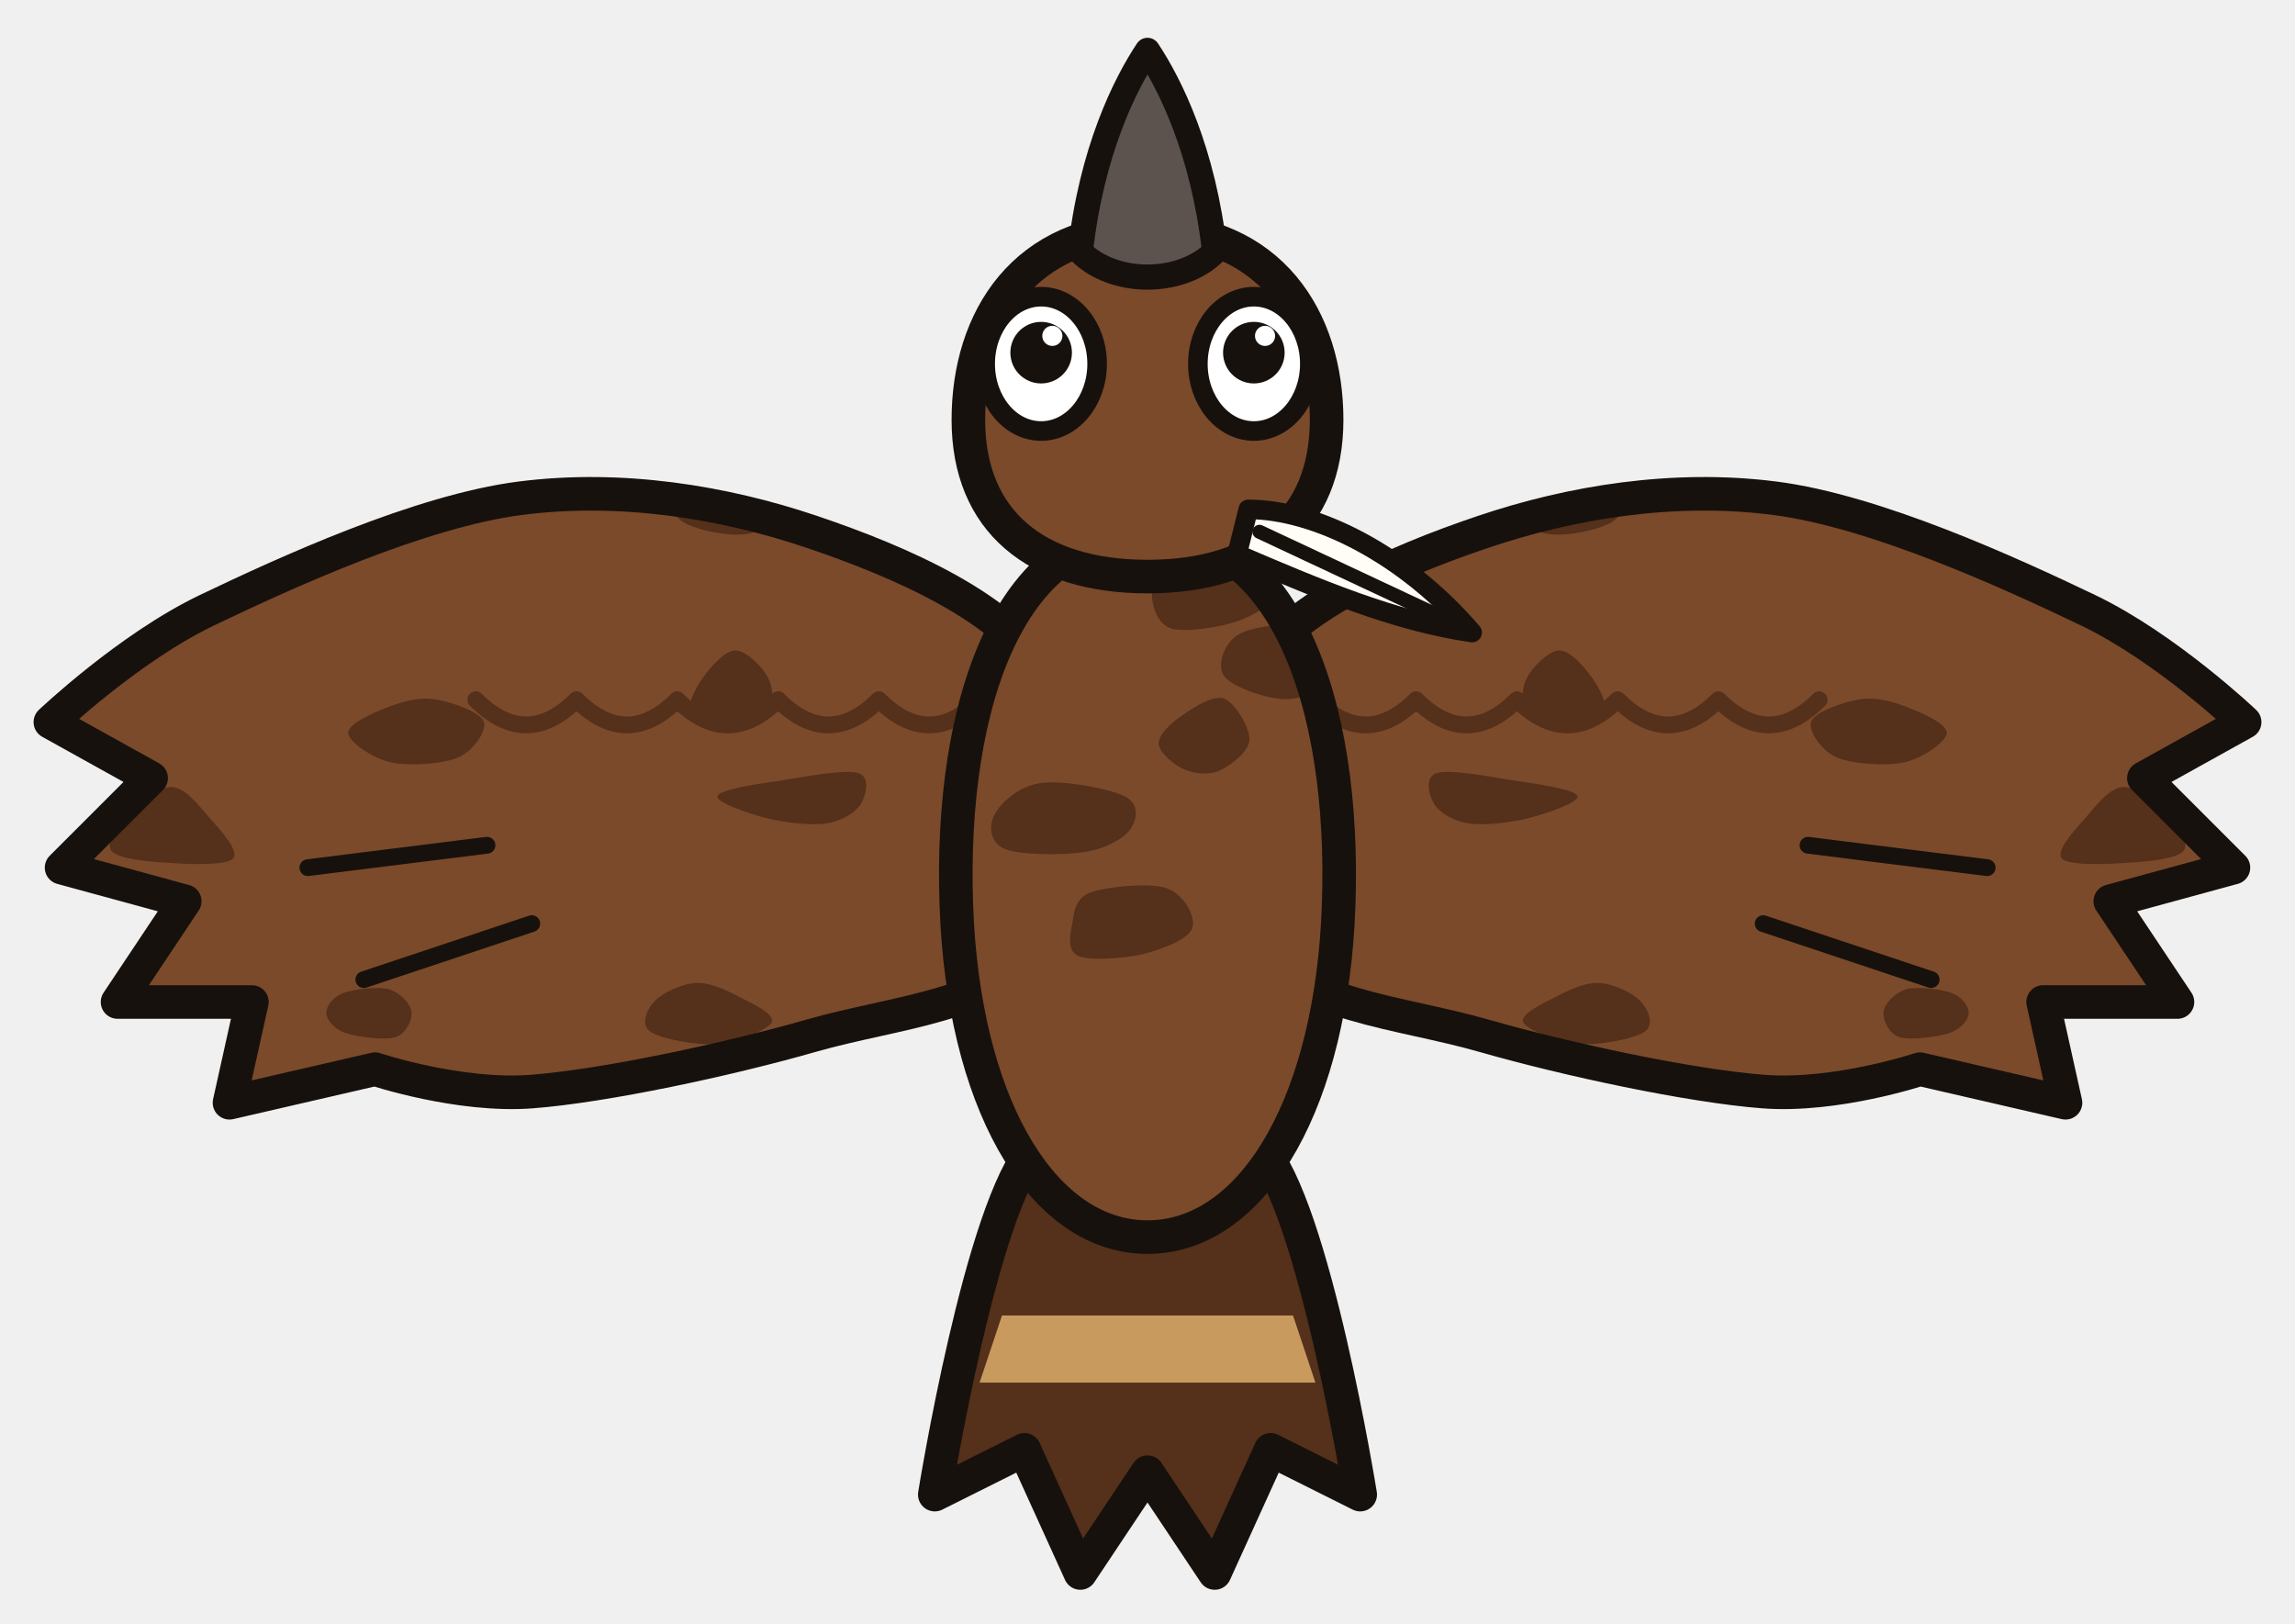
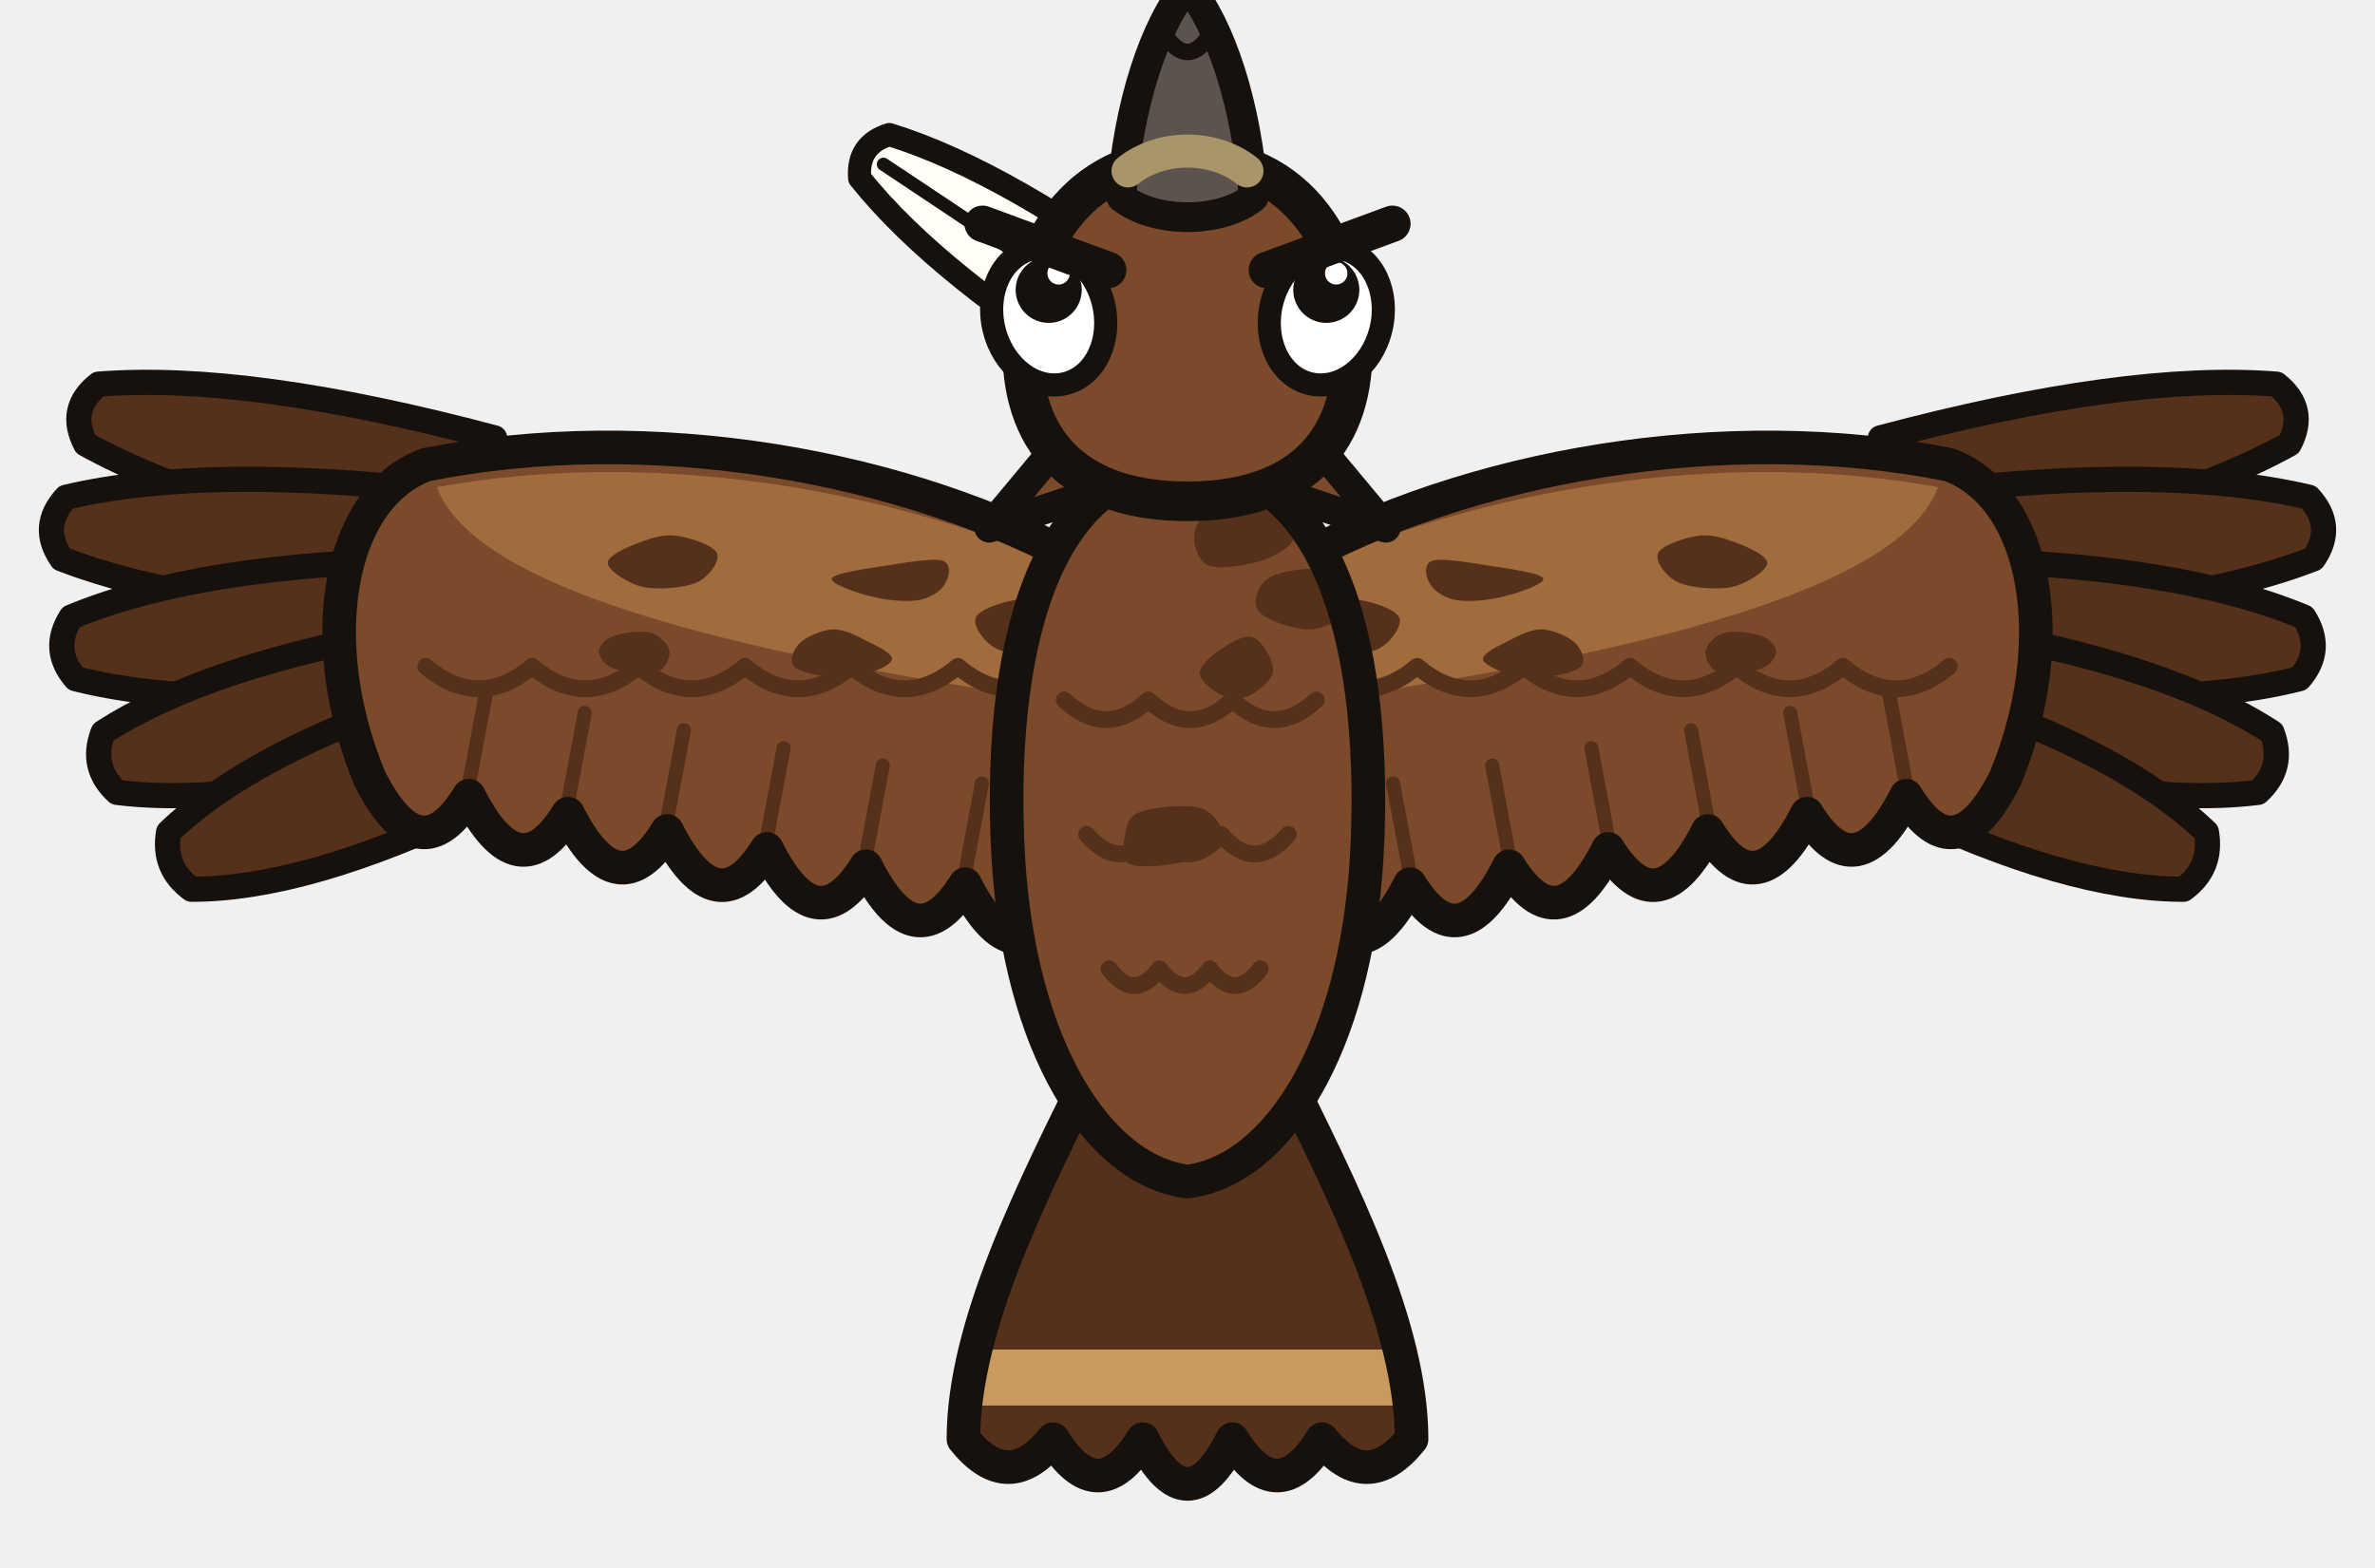
- <svg xmlns="http://www.w3.org/2000/svg" viewBox="-205 -135 410 290" width="410" height="290" class="eagle-topdown" role="presentation" aria-hidden="true">
+ <svg xmlns="http://www.w3.org/2000/svg" viewBox="-212 -125 424 280" width="424" height="280" class="eagle-topdown" role="presentation" aria-hidden="true">
  <defs>
-     <clipPath id="t-wl">
-       <path d="M -18 -14 C -24.7 -26.3 -44.3 -34.7 -60 -40 C -75.7 -45.3 -94 -48.3 -112 -46 C -130 -43.7 -154 -32.7 -168 -26 C -182 -19.3 -196 -6 -196 -6 C -196 -6 -178 4 -178 4 C -178 4 -194 20 -194 20 C -194 20 -172 26 -172 26 C -172 26 -184 44 -184 44 C -184 44 -160 44 -160 44 C -160 44 -164 62 -164 62 C -164 62 -138 56 -138 56 C -138 56 -123 61 -110 60 C -97 59 -75 54.3 -60 50 C -45 45.7 -27 44.7 -20 34 C -13 23.3 -11.3 -1.7 -18 -14 Z" />
+     <clipPath id="t-arm-l">
+       <path d="M -18 -24 C -50 -42 -96 -50 -136 -42 C -152 -36 -156 -10 -146 14 Q -137.1 31.6 -128.3 17.1 Q -119.4 34.7 -110.6 20.3 Q -101.7 37.9 -92.9 23.4 Q -84 41 -75.1 26.6 Q -66.3 44.1 -57.4 29.7 Q -48.6 47.3 -39.7 32.9 Q -30.9 50.4 -22 36 C -14 22 -12 -8 -18 -24 Z" />
    </clipPath>
-     <clipPath id="t-wr">
-       <path d="M 18 -14 C 24.7 -26.3 44.3 -34.7 60 -40 C 75.7 -45.3 94 -48.3 112 -46 C 130 -43.7 154 -32.7 168 -26 C 182 -19.3 196 -6 196 -6 C 196 -6 178 4 178 4 C 178 4 194 20 194 20 C 194 20 172 26 172 26 C 172 26 184 44 184 44 C 184 44 160 44 160 44 C 160 44 164 62 164 62 C 164 62 138 56 138 56 C 138 56 123 61 110 60 C 97 59 75 54.3 60 50 C 45 45.7 27 44.7 20 34 C 13 23.3 11.3 -1.7 18 -14 Z" />
+     <clipPath id="t-arm-r">
+       <path d="M 18 -24 C 50 -42 96 -50 136 -42 C 152 -36 156 -10 146 14 Q 137.1 31.6 128.3 17.1 Q 119.4 34.7 110.6 20.3 Q 101.7 37.9 92.9 23.4 Q 84 41 75.1 26.6 Q 66.3 44.1 57.4 29.7 Q 48.6 47.3 39.7 32.9 Q 30.9 50.4 22 36 C 14 22 12 -8 18 -24 Z" />
    </clipPath>
-     <clipPath id="t-b">
-       <path d="M 0 -40 C 26 -40 36 -6 34 30 C 32 64 18 86 0 86 C -18 86 -32 64 -34 30 C -36 -6 -26 -40 0 -40 Z" />
+     <clipPath id="t-tail">
+       <path d="M -16 64 C -28 88 -40 112 -40 132 Q -32 142 -24 132 Q -16 145 -8 132 Q 0 148 8 132 Q 16 145 24 132 Q 32 142 40 132 C 40 112 28 88 16 64 Z" />
+     </clipPath>
+     <clipPath id="t-body">
+       <path d="M 0 -42 C 26 -42 34 -8 32 28 C 30 62 16 84 0 86 C -16 84 -30 62 -32 28 C -34 -8 -26 -42 0 -42 Z" />
    </clipPath>
  </defs>
-   <path d="M -20 70 C -29.7 80.3 -38 132 -38 132 C -38 132 -22 124 -22 124 C -22 124 -12 146 -12 146 C -12 146 0 128 0 128 C 0 128 12 146 12 146 C 12 146 22 124 22 124 C 22 124 38 132 38 132 C 38 132 29.7 80.3 20 70 C 10.3 59.7 -10.3 59.7 -20 70 Z" fill="#55301A" stroke="#17110D" stroke-width="6" stroke-linejoin="round" />
-   <path d="M -26 100 L 26 100 L 30 112 L -30 112 Z" fill="#C99A5E" />
+   <path d="M -16 64 C -28 88 -40 112 -40 132 Q -32 142 -24 132 Q -16 145 -8 132 Q 0 148 8 132 Q 16 145 24 132 Q 32 142 40 132 C 40 112 28 88 16 64 Z" fill="#55301A" />
+   <g clip-path="url(#t-tail)">
+     <path d="M -8 80 L -18 134 M 8 80 L 18 134 M 0 82 L 0 138" fill="none" stroke="#55301A" stroke-width="2.5" stroke-linecap="round" stroke-linejoin="round" />
+     <path d="M -44 116 L 44 116 L 46 126 L -46 126 Z" fill="#C99A5E" />
+   </g>
+   <path d="M -16 64 C -28 88 -40 112 -40 132 Q -32 142 -24 132 Q -16 145 -8 132 Q 0 148 8 132 Q 16 145 24 132 Q 32 142 40 132 C 40 112 28 88 16 64 Z" fill="none" stroke="#17110D" stroke-width="6" stroke-linecap="round" stroke-linejoin="round" />
  <g class="td-wing td-wing-l">
-     <path d="M -18 -14 C -24.7 -26.3 -44.3 -34.7 -60 -40 C -75.7 -45.3 -94 -48.3 -112 -46 C -130 -43.7 -154 -32.7 -168 -26 C -182 -19.3 -196 -6 -196 -6 C -196 -6 -178 4 -178 4 C -178 4 -194 20 -194 20 C -194 20 -172 26 -172 26 C -172 26 -184 44 -184 44 C -184 44 -160 44 -160 44 C -160 44 -164 62 -164 62 C -164 62 -138 56 -138 56 C -138 56 -123 61 -110 60 C -97 59 -75 54.3 -60 50 C -45 45.7 -27 44.7 -20 34 C -13 23.3 -11.3 -1.7 -18 -14 Z" fill="#7B4A2A" />
-     <g clip-path="url(#t-wl)">
-       <path d="M -18.5 38 C -22.2 38.7 -28.4 37.9 -31.3 36.4 C -34.2 34.9 -36.9 31.1 -36.1 29.1 C -35.3 27.2 -29.8 25.4 -26.4 24.8 C -23 24.2 -18.6 24.2 -15.7 25.4 C -12.8 26.6 -8.5 30 -8.9 32.1 C -9.4 34.2 -14.8 37.3 -18.5 38 Z" fill="#55301A" />
-       <path d="M -67.9 11.2 C -71.1 10.4 -77.3 8.3 -76.8 7.2 C -76.4 6 -69.4 5 -65.2 4.4 C -61 3.7 -54.1 2.4 -51.7 3.1 C -49.4 3.8 -50.3 7.1 -51.2 8.6 C -52.1 10.1 -54.6 11.7 -57.4 12.1 C -60.1 12.5 -64.6 12 -67.9 11.2 Z" fill="#55301A" />
-       <path d="M -76.9 51.5 C -80.5 51.8 -87 50.6 -88.8 49.3 C -90.7 48 -89.4 45.2 -88 43.8 C -86.6 42.3 -83.1 40.7 -80.6 40.6 C -78.1 40.5 -75.2 41.9 -72.9 43.1 C -70.7 44.2 -66.5 46.2 -67.1 47.6 C -67.8 49 -73.3 51.2 -76.9 51.5 Z" fill="#55301A" />
-       <path d="M -143.4 49.5 C -145.5 48.7 -146.7 47.1 -146.7 45.9 C -146.7 44.7 -145.5 43.1 -143.7 42.4 C -141.8 41.7 -137.6 41.2 -135.6 41.7 C -133.6 42.3 -131.7 44.2 -131.5 45.7 C -131.3 47.1 -132.4 49.7 -134.4 50.3 C -136.4 50.9 -141.4 50.2 -143.4 49.5 Z" fill="#55301A" />
-       <path d="M -135.1 1.2 C -138.4 0.5 -142.6 -2.4 -142.8 -4 C -142.9 -5.7 -138.4 -7.6 -135.9 -8.6 C -133.3 -9.6 -130.3 -10.5 -127.5 -10.1 C -124.6 -9.7 -119.4 -7.9 -118.6 -6.2 C -117.9 -4.5 -120.4 -0.9 -123.1 0.3 C -125.9 1.5 -131.9 1.9 -135.1 1.2 Z" fill="#55301A" />
-       <path d="M -55.5 -38.2 C -56.6 -39.7 -53.8 -42.8 -51.8 -44.2 C -49.8 -45.7 -46.1 -47 -43.6 -46.9 C -41.2 -46.7 -38.7 -44.7 -37.3 -43.2 C -35.9 -41.6 -33.8 -38.6 -35.1 -37.3 C -36.5 -36 -42 -35.4 -45.4 -35.6 C -48.8 -35.7 -54.5 -36.8 -55.5 -38.2 Z" fill="#55301A" />
-       <path d="M -74.4 -5.7 C -76.7 -5.7 -80.7 -6.5 -81.5 -7.9 C -82.3 -9.3 -80.6 -12.3 -79.3 -14.1 C -78 -15.9 -75.5 -18.8 -73.6 -18.8 C -71.7 -18.8 -68.7 -15.8 -67.8 -13.9 C -66.8 -12.1 -66.7 -9.1 -67.8 -7.7 C -68.9 -6.4 -72.1 -5.6 -74.4 -5.7 Z" fill="#55301A" />
-       <path d="M -70.4 -39.9 C -73.2 -38.8 -80.2 -40.1 -82.9 -41.7 C -85.6 -43.4 -87.2 -47.4 -86.7 -49.7 C -86.2 -52 -82.9 -54.5 -80 -55.5 C -77.1 -56.5 -71.9 -56.9 -69.6 -55.7 C -67.3 -54.5 -66.1 -50.9 -66.3 -48.3 C -66.4 -45.7 -67.7 -41 -70.4 -39.9 Z" fill="#55301A" />
-       <path d="M -163.4 18.4 C -164.7 19.7 -171.7 19.4 -175.4 19.1 C -179 18.9 -183.9 18.4 -185.1 17 C -186.2 15.6 -184 12.6 -182.2 10.7 C -180.4 8.8 -176.8 5.5 -174.4 5.6 C -171.9 5.6 -169.3 9.1 -167.5 11.2 C -165.6 13.3 -162.1 17.1 -163.4 18.4 Z" fill="#55301A" />
-       <path d="M -120 -10 q 9 9 18 0 q 9 9 18 0 q 9 9 18 0 q 9 9 18 0 q 9 9 18 0" fill="none" stroke="#55301A" stroke-width="3" stroke-linecap="round" stroke-linejoin="round" />
-       <path d="M -150 20 L -118 16 M -140 40 L -110 30" fill="none" stroke="#17110D" stroke-width="3" stroke-linecap="round" stroke-linejoin="round" />
+     <path d="M -123.7 -46.8 Q -167.6 -58.5 -194.4 -56.4 Q -200 -52 -196.7 -45.7 Q -173.2 -32.7 -128.3 -25.2 Z" fill="#55301A" stroke="#17110D" stroke-width="4.5" stroke-linejoin="round" />
+     <path d="M -131.2 -37 Q -174.9 -42.2 -200.2 -36.2 Q -205 -31 -201 -25.2 Q -176.7 -15.8 -132.8 -15 Z" fill="#55301A" stroke="#17110D" stroke-width="4.5" stroke-linejoin="round" />
+     <path d="M -135.8 -25 Q -176.8 -24.2 -199.3 -14.8 Q -203 -9 -198.5 -3.8 Q -174.8 2.2 -134.2 -3 Z" fill="#55301A" stroke="#17110D" stroke-width="4.5" stroke-linejoin="round" />
+     <path d="M -137.5 -12.7 Q -174.6 -6.5 -193.6 5.8 Q -196 12 -191.1 16.5 Q -168.6 19.3 -132.5 8.7 Z" fill="#55301A" stroke="#17110D" stroke-width="4.5" stroke-linejoin="round" />
+     <path d="M -135.1 -1.2 Q -167.1 9.4 -181.9 23.6 Q -183 30 -177.8 33.8 Q -157.3 33.8 -126.9 19.2 Z" fill="#55301A" stroke="#17110D" stroke-width="4.5" stroke-linejoin="round" />
+     <path d="M -18 -24 C -50 -42 -96 -50 -136 -42 C -152 -36 -156 -10 -146 14 Q -137.1 31.6 -128.3 17.1 Q -119.4 34.7 -110.6 20.3 Q -101.7 37.9 -92.9 23.4 Q -84 41 -75.1 26.6 Q -66.3 44.1 -57.4 29.7 Q -48.6 47.3 -39.7 32.9 Q -30.9 50.4 -22 36 C -14 22 -12 -8 -18 -24 Z" fill="#7B4A2A" />
+     <g clip-path="url(#t-arm-l)">
+       <path d="M -18 -22 C -52 -38 -96 -45 -134 -38 C -128 -22 -92 -10 -24 0 Z" fill="#A06B3D" />
+       <path d="M -136 -6 q 9.5 8 19 0 q 9.5 8 19 0 q 9.5 8 19 0 q 9.5 8 19 0 q 9.5 8 19 0 q 9.5 8 19 0" fill="none" stroke="#55301A" stroke-width="3" stroke-linecap="round" stroke-linejoin="round" />
+       <path d="M -128.3 15.1 l 3 -16" fill="none" stroke="#55301A" stroke-width="2.5" stroke-linecap="round" stroke-linejoin="round" />
+       <path d="M -110.6 18.3 l 3 -16" fill="none" stroke="#55301A" stroke-width="2.5" stroke-linecap="round" stroke-linejoin="round" />
+       <path d="M -92.9 21.4 l 3 -16" fill="none" stroke="#55301A" stroke-width="2.5" stroke-linecap="round" stroke-linejoin="round" />
+       <path d="M -75.1 24.6 l 3 -16" fill="none" stroke="#55301A" stroke-width="2.5" stroke-linecap="round" stroke-linejoin="round" />
+       <path d="M -57.4 27.7 l 3 -16" fill="none" stroke="#55301A" stroke-width="2.5" stroke-linecap="round" stroke-linejoin="round" />
+       <path d="M -39.7 30.9 l 3 -16" fill="none" stroke="#55301A" stroke-width="2.5" stroke-linecap="round" stroke-linejoin="round" />
+       <path d="M -24.6 -8 C -27.4 -7.5 -32 -8.1 -34.2 -9.2 C -36.4 -10.4 -38.4 -13.3 -37.8 -14.7 C -37.2 -16.2 -33.1 -17.5 -30.5 -17.9 C -28 -18.4 -24.7 -18.4 -22.5 -17.5 C -20.3 -16.6 -17 -14.1 -17.4 -12.5 C -17.7 -10.9 -21.8 -8.6 -24.6 -8 Z" fill="#55301A" />
+       <path d="M -56.5 -18.5 C -59.1 -19.1 -63.9 -20.8 -63.5 -21.7 C -63.2 -22.6 -57.7 -23.4 -54.4 -23.9 C -51.1 -24.4 -45.6 -25.4 -43.8 -24.9 C -41.9 -24.3 -42.6 -21.7 -43.4 -20.6 C -44.1 -19.4 -46 -18.1 -48.2 -17.8 C -50.4 -17.5 -53.9 -17.8 -56.5 -18.5 Z" fill="#55301A" />
+       <path d="M -60.5 -4 C -63.4 -3.7 -68.5 -4.7 -69.9 -5.7 C -71.4 -6.7 -70.4 -8.9 -69.3 -10.1 C -68.2 -11.2 -65.4 -12.5 -63.4 -12.6 C -61.4 -12.7 -59.1 -11.5 -57.4 -10.6 C -55.6 -9.7 -52.3 -8.2 -52.8 -7.1 C -53.3 -5.9 -57.7 -4.2 -60.5 -4 Z" fill="#55301A" />
+       <path d="M -102.4 -5.6 C -104.1 -6.2 -105 -7.6 -105.1 -8.6 C -105.1 -9.5 -104.1 -10.9 -102.5 -11.4 C -101 -12 -97.5 -12.5 -95.9 -12 C -94.2 -11.6 -92.7 -9.9 -92.5 -8.8 C -92.3 -7.6 -93.2 -5.4 -94.9 -4.9 C -96.5 -4.4 -100.7 -5 -102.4 -5.6 Z" fill="#55301A" />
+       <path d="M -97.3 -20.2 C -99.9 -20.8 -103.4 -23.1 -103.5 -24.4 C -103.6 -25.8 -100 -27.3 -97.9 -28.1 C -95.8 -28.9 -93.4 -29.7 -91.1 -29.3 C -88.8 -29 -84.6 -27.6 -84 -26.2 C -83.4 -24.8 -85.4 -22 -87.6 -21 C -89.8 -20 -94.7 -19.6 -97.3 -20.2 Z" fill="#55301A" />
+       <path d="M -49.7 -34.8 C -50.5 -35.9 -48.3 -38.4 -46.8 -39.5 C -45.2 -40.6 -42.3 -41.7 -40.4 -41.5 C -38.5 -41.4 -36.6 -39.9 -35.5 -38.6 C -34.4 -37.4 -32.7 -35.1 -33.8 -34.1 C -34.8 -33.1 -39.1 -32.6 -41.8 -32.7 C -44.4 -32.9 -48.9 -33.7 -49.7 -34.8 Z" fill="#55301A" />
    </g>
-     <path d="M -18 -14 C -24.7 -26.3 -44.3 -34.7 -60 -40 C -75.7 -45.3 -94 -48.3 -112 -46 C -130 -43.7 -154 -32.7 -168 -26 C -182 -19.3 -196 -6 -196 -6 C -196 -6 -178 4 -178 4 C -178 4 -194 20 -194 20 C -194 20 -172 26 -172 26 C -172 26 -184 44 -184 44 C -184 44 -160 44 -160 44 C -160 44 -164 62 -164 62 C -164 62 -138 56 -138 56 C -138 56 -123 61 -110 60 C -97 59 -75 54.3 -60 50 C -45 45.7 -27 44.7 -20 34 C -13 23.3 -11.3 -1.7 -18 -14 Z" fill="none" stroke="#17110D" stroke-width="6" stroke-linecap="round" stroke-linejoin="round" />
+     <path d="M -18 -24 C -50 -42 -96 -50 -136 -42 C -152 -36 -156 -10 -146 14 Q -137.1 31.6 -128.3 17.1 Q -119.4 34.7 -110.6 20.3 Q -101.7 37.9 -92.9 23.4 Q -84 41 -75.1 26.6 Q -66.3 44.1 -57.4 29.7 Q -48.6 47.3 -39.7 32.9 Q -30.9 50.4 -22 36 C -14 22 -12 -8 -18 -24 Z" fill="none" stroke="#17110D" stroke-width="6" stroke-linecap="round" stroke-linejoin="round" />
  </g>
  <g class="td-wing td-wing-r">
-     <path d="M 18 -14 C 24.7 -26.3 44.3 -34.7 60 -40 C 75.7 -45.3 94 -48.3 112 -46 C 130 -43.7 154 -32.7 168 -26 C 182 -19.3 196 -6 196 -6 C 196 -6 178 4 178 4 C 178 4 194 20 194 20 C 194 20 172 26 172 26 C 172 26 184 44 184 44 C 184 44 160 44 160 44 C 160 44 164 62 164 62 C 164 62 138 56 138 56 C 138 56 123 61 110 60 C 97 59 75 54.3 60 50 C 45 45.7 27 44.7 20 34 C 13 23.3 11.3 -1.7 18 -14 Z" fill="#7B4A2A" />
-     <g clip-path="url(#t-wr)">
-       <path d="M 18.5 38 C 22.2 38.7 28.4 37.9 31.3 36.4 C 34.2 34.9 36.9 31.1 36.1 29.1 C 35.3 27.2 29.8 25.4 26.4 24.8 C 23 24.2 18.6 24.2 15.7 25.4 C 12.8 26.6 8.5 30 8.9 32.1 C 9.4 34.2 14.8 37.3 18.5 38 Z" fill="#55301A" />
-       <path d="M 67.9 11.2 C 71.1 10.4 77.3 8.3 76.8 7.2 C 76.4 6 69.4 5 65.2 4.4 C 61 3.7 54.1 2.4 51.7 3.1 C 49.4 3.8 50.3 7.1 51.2 8.6 C 52.1 10.1 54.6 11.7 57.4 12.1 C 60.1 12.5 64.6 12 67.9 11.2 Z" fill="#55301A" />
-       <path d="M 76.9 51.5 C 80.5 51.8 87 50.6 88.8 49.3 C 90.7 48 89.4 45.2 88 43.8 C 86.6 42.3 83.1 40.7 80.6 40.6 C 78.1 40.5 75.2 41.9 72.9 43.1 C 70.7 44.2 66.5 46.2 67.1 47.6 C 67.8 49 73.3 51.2 76.9 51.5 Z" fill="#55301A" />
-       <path d="M 143.4 49.5 C 145.5 48.7 146.7 47.1 146.7 45.9 C 146.7 44.7 145.5 43.1 143.7 42.4 C 141.8 41.7 137.6 41.2 135.6 41.7 C 133.6 42.3 131.7 44.2 131.5 45.7 C 131.3 47.1 132.4 49.7 134.4 50.3 C 136.4 50.9 141.4 50.2 143.4 49.5 Z" fill="#55301A" />
-       <path d="M 135.1 1.2 C 138.4 0.5 142.6 -2.4 142.8 -4 C 142.9 -5.7 138.4 -7.6 135.9 -8.6 C 133.3 -9.6 130.3 -10.5 127.5 -10.1 C 124.6 -9.7 119.4 -7.9 118.6 -6.2 C 117.9 -4.5 120.4 -0.9 123.1 0.3 C 125.9 1.5 131.9 1.9 135.1 1.2 Z" fill="#55301A" />
-       <path d="M 55.5 -38.2 C 56.6 -39.7 53.8 -42.8 51.8 -44.2 C 49.8 -45.7 46.1 -47 43.6 -46.9 C 41.2 -46.7 38.7 -44.7 37.3 -43.2 C 35.9 -41.6 33.8 -38.6 35.1 -37.3 C 36.5 -36 42 -35.4 45.4 -35.6 C 48.8 -35.7 54.5 -36.8 55.5 -38.2 Z" fill="#55301A" />
-       <path d="M 74.4 -5.7 C 76.7 -5.7 80.7 -6.5 81.5 -7.9 C 82.3 -9.3 80.6 -12.3 79.3 -14.1 C 78 -15.9 75.5 -18.8 73.6 -18.8 C 71.7 -18.8 68.7 -15.8 67.8 -13.9 C 66.8 -12.1 66.7 -9.1 67.8 -7.7 C 68.9 -6.4 72.1 -5.6 74.4 -5.7 Z" fill="#55301A" />
-       <path d="M 70.4 -39.9 C 73.2 -38.8 80.2 -40.1 82.9 -41.7 C 85.6 -43.4 87.2 -47.4 86.7 -49.7 C 86.2 -52 82.9 -54.5 80 -55.5 C 77.1 -56.5 71.9 -56.9 69.6 -55.7 C 67.3 -54.5 66.1 -50.9 66.3 -48.3 C 66.4 -45.7 67.7 -41 70.4 -39.9 Z" fill="#55301A" />
-       <path d="M 163.4 18.4 C 164.7 19.7 171.7 19.4 175.4 19.1 C 179 18.9 183.9 18.4 185.1 17 C 186.2 15.6 184 12.6 182.2 10.7 C 180.4 8.8 176.8 5.5 174.4 5.6 C 171.9 5.6 169.3 9.1 167.5 11.2 C 165.6 13.3 162.1 17.1 163.4 18.4 Z" fill="#55301A" />
-       <path d="M 120 -10 q -9 9 -18 0 q -9 9 -18 0 q -9 9 -18 0 q -9 9 -18 0 q -9 9 -18 0" fill="none" stroke="#55301A" stroke-width="3" stroke-linecap="round" stroke-linejoin="round" />
-       <path d="M 150 20 L 118 16 M 140 40 L 110 30" fill="none" stroke="#17110D" stroke-width="3" stroke-linecap="round" stroke-linejoin="round" />
+     <path d="M 123.7 -46.8 Q 167.6 -58.5 194.4 -56.4 Q 200 -52 196.7 -45.7 Q 173.2 -32.7 128.3 -25.2 Z" fill="#55301A" stroke="#17110D" stroke-width="4.5" stroke-linejoin="round" />
+     <path d="M 131.2 -37 Q 174.9 -42.2 200.2 -36.2 Q 205 -31 201 -25.2 Q 176.7 -15.8 132.8 -15 Z" fill="#55301A" stroke="#17110D" stroke-width="4.5" stroke-linejoin="round" />
+     <path d="M 135.8 -25 Q 176.8 -24.2 199.3 -14.8 Q 203 -9 198.5 -3.8 Q 174.8 2.2 134.2 -3 Z" fill="#55301A" stroke="#17110D" stroke-width="4.5" stroke-linejoin="round" />
+     <path d="M 137.5 -12.7 Q 174.6 -6.5 193.6 5.8 Q 196 12 191.1 16.5 Q 168.6 19.3 132.5 8.7 Z" fill="#55301A" stroke="#17110D" stroke-width="4.5" stroke-linejoin="round" />
+     <path d="M 135.1 -1.2 Q 167.1 9.4 181.9 23.6 Q 183 30 177.8 33.8 Q 157.3 33.8 126.9 19.2 Z" fill="#55301A" stroke="#17110D" stroke-width="4.5" stroke-linejoin="round" />
+     <path d="M 18 -24 C 50 -42 96 -50 136 -42 C 152 -36 156 -10 146 14 Q 137.1 31.6 128.3 17.1 Q 119.4 34.7 110.6 20.3 Q 101.7 37.9 92.9 23.4 Q 84 41 75.1 26.6 Q 66.3 44.1 57.4 29.7 Q 48.6 47.3 39.7 32.9 Q 30.9 50.4 22 36 C 14 22 12 -8 18 -24 Z" fill="#7B4A2A" />
+     <g clip-path="url(#t-arm-r)">
+       <path d="M 18 -22 C 52 -38 96 -45 134 -38 C 128 -22 92 -10 24 0 Z" fill="#A06B3D" />
+       <path d="M 136 -6 q -9.5 8 -19 0 q -9.5 8 -19 0 q -9.5 8 -19 0 q -9.5 8 -19 0 q -9.5 8 -19 0 q -9.5 8 -19 0" fill="none" stroke="#55301A" stroke-width="3" stroke-linecap="round" stroke-linejoin="round" />
+       <path d="M 128.3 15.1 l -3 -16" fill="none" stroke="#55301A" stroke-width="2.5" stroke-linecap="round" stroke-linejoin="round" />
+       <path d="M 110.6 18.3 l -3 -16" fill="none" stroke="#55301A" stroke-width="2.5" stroke-linecap="round" stroke-linejoin="round" />
+       <path d="M 92.9 21.4 l -3 -16" fill="none" stroke="#55301A" stroke-width="2.5" stroke-linecap="round" stroke-linejoin="round" />
+       <path d="M 75.1 24.6 l -3 -16" fill="none" stroke="#55301A" stroke-width="2.5" stroke-linecap="round" stroke-linejoin="round" />
+       <path d="M 57.4 27.7 l -3 -16" fill="none" stroke="#55301A" stroke-width="2.5" stroke-linecap="round" stroke-linejoin="round" />
+       <path d="M 39.7 30.9 l -3 -16" fill="none" stroke="#55301A" stroke-width="2.5" stroke-linecap="round" stroke-linejoin="round" />
+       <path d="M 24.6 -8 C 27.4 -7.5 32 -8.1 34.2 -9.2 C 36.4 -10.4 38.4 -13.3 37.8 -14.7 C 37.2 -16.2 33.1 -17.5 30.5 -17.9 C 28 -18.4 24.7 -18.4 22.5 -17.5 C 20.3 -16.6 17 -14.1 17.4 -12.5 C 17.7 -10.9 21.8 -8.6 24.6 -8 Z" fill="#55301A" />
+       <path d="M 56.5 -18.5 C 59.1 -19.1 63.9 -20.8 63.5 -21.7 C 63.2 -22.6 57.7 -23.4 54.4 -23.9 C 51.1 -24.4 45.6 -25.4 43.8 -24.9 C 41.9 -24.3 42.6 -21.7 43.4 -20.6 C 44.1 -19.4 46 -18.1 48.2 -17.8 C 50.4 -17.5 53.9 -17.8 56.5 -18.5 Z" fill="#55301A" />
+       <path d="M 60.5 -4 C 63.4 -3.7 68.5 -4.7 69.9 -5.7 C 71.4 -6.7 70.4 -8.9 69.3 -10.1 C 68.2 -11.2 65.4 -12.5 63.4 -12.6 C 61.4 -12.7 59.1 -11.5 57.4 -10.6 C 55.6 -9.7 52.3 -8.2 52.8 -7.1 C 53.3 -5.9 57.7 -4.2 60.5 -4 Z" fill="#55301A" />
+       <path d="M 102.4 -5.6 C 104.1 -6.2 105 -7.6 105.1 -8.6 C 105.1 -9.5 104.1 -10.9 102.5 -11.4 C 101 -12 97.5 -12.5 95.9 -12 C 94.2 -11.6 92.7 -9.9 92.5 -8.8 C 92.3 -7.6 93.2 -5.4 94.9 -4.9 C 96.5 -4.4 100.7 -5 102.4 -5.6 Z" fill="#55301A" />
+       <path d="M 97.3 -20.2 C 99.9 -20.8 103.4 -23.1 103.5 -24.4 C 103.6 -25.8 100 -27.3 97.9 -28.1 C 95.8 -28.9 93.4 -29.7 91.1 -29.3 C 88.8 -29 84.6 -27.6 84 -26.2 C 83.4 -24.8 85.4 -22 87.6 -21 C 89.8 -20 94.7 -19.6 97.3 -20.2 Z" fill="#55301A" />
+       <path d="M 49.7 -34.8 C 50.5 -35.9 48.3 -38.4 46.8 -39.5 C 45.2 -40.6 42.3 -41.7 40.4 -41.5 C 38.5 -41.4 36.6 -39.9 35.5 -38.6 C 34.4 -37.4 32.7 -35.1 33.8 -34.1 C 34.8 -33.1 39.1 -32.6 41.8 -32.7 C 44.4 -32.9 48.9 -33.7 49.7 -34.8 Z" fill="#55301A" />
    </g>
-     <path d="M 18 -14 C 24.7 -26.3 44.3 -34.7 60 -40 C 75.7 -45.3 94 -48.3 112 -46 C 130 -43.7 154 -32.7 168 -26 C 182 -19.3 196 -6 196 -6 C 196 -6 178 4 178 4 C 178 4 194 20 194 20 C 194 20 172 26 172 26 C 172 26 184 44 184 44 C 184 44 160 44 160 44 C 160 44 164 62 164 62 C 164 62 138 56 138 56 C 138 56 123 61 110 60 C 97 59 75 54.3 60 50 C 45 45.7 27 44.7 20 34 C 13 23.3 11.3 -1.7 18 -14 Z" fill="none" stroke="#17110D" stroke-width="6" stroke-linecap="round" stroke-linejoin="round" />
+     <path d="M 18 -24 C 50 -42 96 -50 136 -42 C 152 -36 156 -10 146 14 Q 137.1 31.6 128.3 17.1 Q 119.4 34.7 110.6 20.3 Q 101.7 37.9 92.9 23.4 Q 84 41 75.1 26.6 Q 66.3 44.1 57.4 29.7 Q 48.6 47.3 39.7 32.9 Q 30.9 50.4 22 36 C 14 22 12 -8 18 -24 Z" fill="none" stroke="#17110D" stroke-width="6" stroke-linecap="round" stroke-linejoin="round" />
  </g>
-   <path d="M 0 -40 C 26 -40 36 -6 34 30 C 32 64 18 86 0 86 C -18 86 -32 64 -34 30 C -36 -6 -26 -40 0 -40 Z" fill="#7B4A2A" />
-   <g clip-path="url(#t-b)">
-     <path d="M 13.7 -14.2 C 12.3 -16.1 13.7 -20 16 -21.5 C 18.3 -23 24 -23.7 27.7 -23.4 C 31.4 -23.1 37.3 -21.5 38.4 -19.9 C 39.4 -18.2 36.2 -15.3 33.8 -13.7 C 31.5 -12 27.8 -10 24.4 -10.1 C 21.1 -10.2 15.1 -12.3 13.7 -14.2 Z" fill="#55301A" />
-     <path d="M 8 30.8 C 7.3 32.8 2.8 34.5 -0.6 35.4 C -3.9 36.2 -10.2 36.7 -12.3 35.8 C -14.5 34.9 -13.8 31.7 -13.4 29.8 C -13.1 27.9 -12.9 25.4 -10.1 24.4 C -7.3 23.4 0.5 22.6 3.5 23.7 C 6.6 24.8 8.7 28.9 8 30.8 Z" fill="#55301A" />
-     <path d="M 6.7 2.5 C 4.9 1.8 2.1 -0.5 2 -2.1 C 1.9 -3.7 4.2 -5.9 6.2 -7.2 C 8.2 -8.6 11.7 -10.9 13.7 -10.2 C 15.7 -9.4 18.3 -5 18.2 -2.8 C 18.1 -0.7 14.9 1.7 13 2.6 C 11.1 3.5 8.6 3.3 6.7 2.5 Z" fill="#55301A" />
-     <path d="M 4.3 -22.7 C 1.8 -23.5 0.9 -26.6 0.8 -28.4 C 0.8 -30.3 1.3 -32.8 3.9 -33.9 C 6.5 -35 13.4 -35.9 16.6 -35.1 C 19.7 -34.3 22.7 -30.7 22.6 -28.9 C 22.5 -27 18.7 -24.9 15.7 -23.9 C 12.6 -22.9 6.8 -22 4.3 -22.7 Z" fill="#55301A" />
-     <path d="M -3.1 13.2 C -4.3 14.8 -7.4 16.6 -11.2 17.2 C -14.9 17.8 -22.9 17.8 -25.6 16.6 C -28.2 15.5 -28.4 12.4 -27.3 10.5 C -26.3 8.5 -23 5.4 -19.1 4.9 C -15.2 4.3 -6.6 5.9 -4 7.3 C -1.3 8.7 -1.9 11.5 -3.1 13.2 Z" fill="#55301A" />
+   <path d="M 0 -42 C 26 -42 34 -8 32 28 C 30 62 16 84 0 86 C -16 84 -30 62 -32 28 C -34 -8 -26 -42 0 -42 Z" fill="#7B4A2A" />
+   <g clip-path="url(#t-body)">
+     <path d="M -22 0 q 7.5 7 15 0 q 7.5 7 15 0 q 7.5 7 15 0" fill="none" stroke="#55301A" stroke-width="3" stroke-linecap="round" stroke-linejoin="round" />
+     <path d="M -18 24 q 6 7 12 0 q 6 7 12 0 q 6 7 12 0" fill="none" stroke="#55301A" stroke-width="3" stroke-linecap="round" stroke-linejoin="round" />
+     <path d="M -14 48 q 4.5 6 9 0 q 4.5 6 9 0 q 4.5 6 9 0" fill="none" stroke="#55301A" stroke-width="3" stroke-linecap="round" stroke-linejoin="round" />
+     <path d="M 12.6 -15.9 C 11.5 -17.5 12.6 -20.6 14.5 -21.8 C 16.4 -23 20.9 -23.6 23.9 -23.4 C 26.9 -23.1 31.7 -21.8 32.5 -20.5 C 33.3 -19.2 30.7 -16.8 28.9 -15.5 C 27 -14.2 24 -12.5 21.3 -12.6 C 18.6 -12.7 13.8 -14.4 12.6 -15.9 Z" fill="#55301A" />
+     <path d="M 6.3 25.3 C 5.7 26.8 2.1 28.3 -0.7 28.9 C -3.5 29.6 -8.5 30.1 -10.3 29.3 C -12 28.6 -11.5 26 -11.2 24.4 C -10.9 22.9 -10.8 20.8 -8.5 20 C -6.2 19.1 0.2 18.5 2.6 19.4 C 5.1 20.3 6.9 23.7 6.3 25.3 Z" fill="#55301A" />
+     <path d="M 6 -0.9 C 4.5 -1.6 2.3 -3.4 2.2 -4.7 C 2.1 -6 4 -7.7 5.6 -8.8 C 7.1 -9.9 10.1 -11.8 11.7 -11.2 C 13.3 -10.6 15.4 -7 15.3 -5.3 C 15.2 -3.5 12.6 -1.6 11.1 -0.8 C 9.5 -0.1 7.5 -0.3 6 -0.9 Z" fill="#55301A" />
+     <path d="M 4 -23.9 C 2 -24.6 1.3 -27.1 1.2 -28.6 C 1.1 -30.1 1.6 -32.2 3.7 -33.1 C 5.9 -34 11.5 -34.7 14 -34 C 16.5 -33.3 19 -30.5 18.9 -29 C 18.8 -27.4 15.8 -25.8 13.3 -24.9 C 10.8 -24.1 6.1 -23.3 4 -23.9 Z" fill="#55301A" />
  </g>
-   <path d="M 0 -40 C 26 -40 36 -6 34 30 C 32 64 18 86 0 86 C -18 86 -32 64 -34 30 C -36 -6 -26 -40 0 -40 Z" fill="none" stroke="#17110D" stroke-width="6" stroke-linecap="round" stroke-linejoin="round" />
+   <path d="M 0 -42 C 26 -42 34 -8 32 28 C 30 62 16 84 0 86 C -16 84 -30 62 -32 28 C -34 -8 -26 -42 0 -42 Z" fill="none" stroke="#17110D" stroke-width="6" stroke-linecap="round" stroke-linejoin="round" />
  <g class="td-head">
-     <path d="M 0 -94 C 22 -94 32 -78 32 -60 C 32 -42 20 -32 0 -32 C -20 -32 -32 -42 -32 -60 C -32 -78 -22 -94 0 -94 Z" fill="#7B4A2A" stroke="#17110D" stroke-width="6" stroke-linejoin="round" />
-     <path d="M -12 -90 C -10 -108 -4 -120 0 -126 C 4 -120 10 -108 12 -90 C 6 -84 -6 -84 -12 -90 Z" fill="#5C534F" stroke="#17110D" stroke-width="4.5" stroke-linejoin="round" />
-     <g class="td-eyes">
-       <ellipse cx="-19" cy="-70" rx="10" ry="12" fill="#fff" stroke="#17110D" stroke-width="3.5" />
-       <ellipse cx="19" cy="-70" rx="10" ry="12" fill="#fff" stroke="#17110D" stroke-width="3.5" />
-       <g class="td-pupils">
-         <circle cx="-19" cy="-72" r="5.5" fill="#17110D" />
-         <circle cx="19" cy="-72" r="5.5" fill="#17110D" />
-         <circle cx="-17" cy="-75" r="1.8" fill="#fff" />
-         <circle cx="21" cy="-75" r="1.8" fill="#fff" />
+     <g transform="translate(0 -52) scale(1.18) translate(0 52)">
+       <path d="M -1.5 -68.6 Q -27 -87.9 -45.1 -93.5 Q -50 -92 -49.6 -86.9 Q -37.8 -72.1 -10.5 -55.4 Z" fill="#FFFDF6" stroke="#17110D" stroke-width="3.5" stroke-linejoin="round" />
+       <path d="M -10 -65 L -46 -89" fill="none" stroke="#17110D" stroke-width="2" stroke-linecap="round" stroke-linejoin="round" />
+       <path d="M -20 -46 L -30 -34 L -12 -40 Z M 20 -46 L 30 -34 L 12 -40 Z" fill="#7B4A2A" stroke="#17110D" stroke-width="4.5" stroke-linejoin="round" />
+       <path d="M 0 -90 C 17 -90 25 -76 25 -61 C 25 -46 16 -38 0 -38 C -16 -38 -25 -46 -25 -61 C -25 -76 -17 -90 0 -90 Z" fill="#7B4A2A" stroke="#17110D" stroke-width="6" stroke-linejoin="round" />
+       <path d="M -10 -84 C -9 -98 -5 -110 0 -116 C 5 -110 9 -98 10 -84 C 5 -80 -5 -80 -10 -84 Z" fill="#5C534F" stroke="#17110D" stroke-width="4.5" stroke-linejoin="round" />
+       <path d="M -9 -88 C -4 -92 4 -92 9 -88" fill="none" stroke="#A8956A" stroke-width="5" stroke-linecap="round" />
+       <path d="M -3 -108 Q 0 -104 3 -108" fill="none" stroke="#17110D" stroke-width="2.5" stroke-linecap="round" stroke-linejoin="round" />
+       <g class="td-eyes">
+         <ellipse cx="-21" cy="-66" rx="8.5" ry="10.5" transform="rotate(-14 -21 -66)" fill="#fff" stroke="#17110D" stroke-width="3.5" />
+         <ellipse cx="21" cy="-66" rx="8.5" ry="10.5" transform="rotate(14 21 -66)" fill="#fff" stroke="#17110D" stroke-width="3.5" />
+         <g class="td-pupils">
+           <circle cx="-21" cy="-70" r="5" fill="#17110D" />
+           <circle cx="21" cy="-70" r="5" fill="#17110D" />
+           <circle cx="-19.5" cy="-72.5" r="1.7" fill="#fff" />
+           <circle cx="22.5" cy="-72.5" r="1.7" fill="#fff" />
+         </g>
      </g>
+       <path d="M -31 -80 L -12 -73 M 31 -80 L 12 -73" fill="none" stroke="#17110D" stroke-width="5.5" stroke-linecap="round" stroke-linejoin="round" />
    </g>
-     <path d="M 18 -44 C 30 -44 46 -36 58 -22 C 44 -24 30 -30 16 -36 Z" fill="#FFFDF6" stroke="#17110D" stroke-width="3.5" stroke-linejoin="round" />
-     <path d="M 20 -40 L 52 -25" fill="none" stroke="#17110D" stroke-width="2.5" stroke-linecap="round" stroke-linejoin="round" />
  </g>
</svg>
